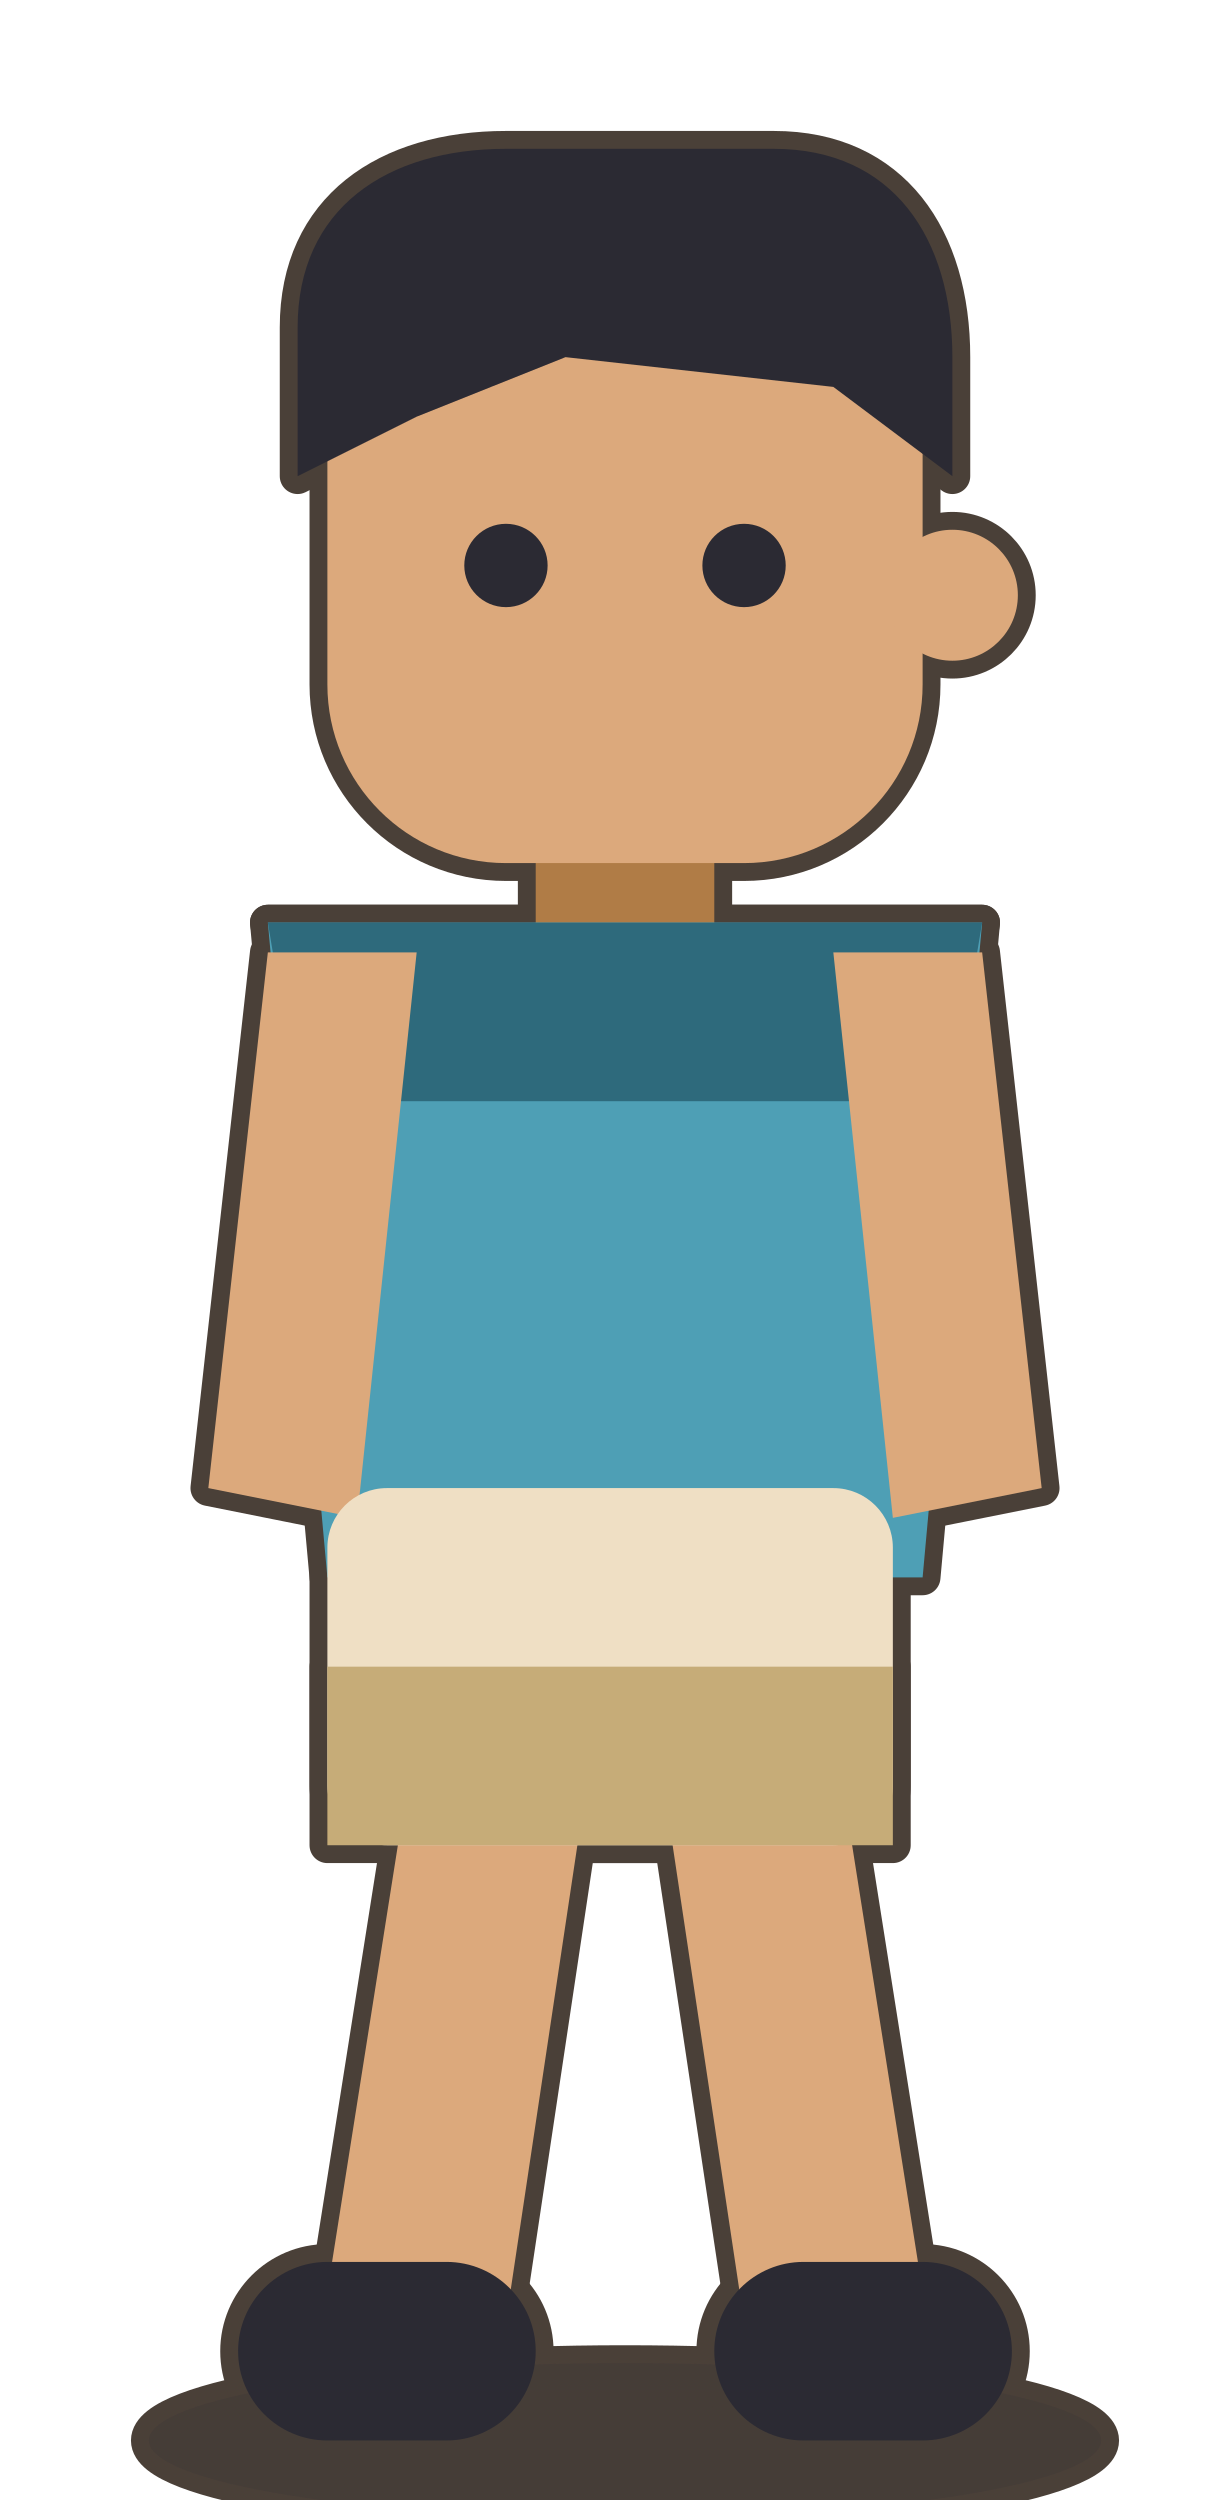
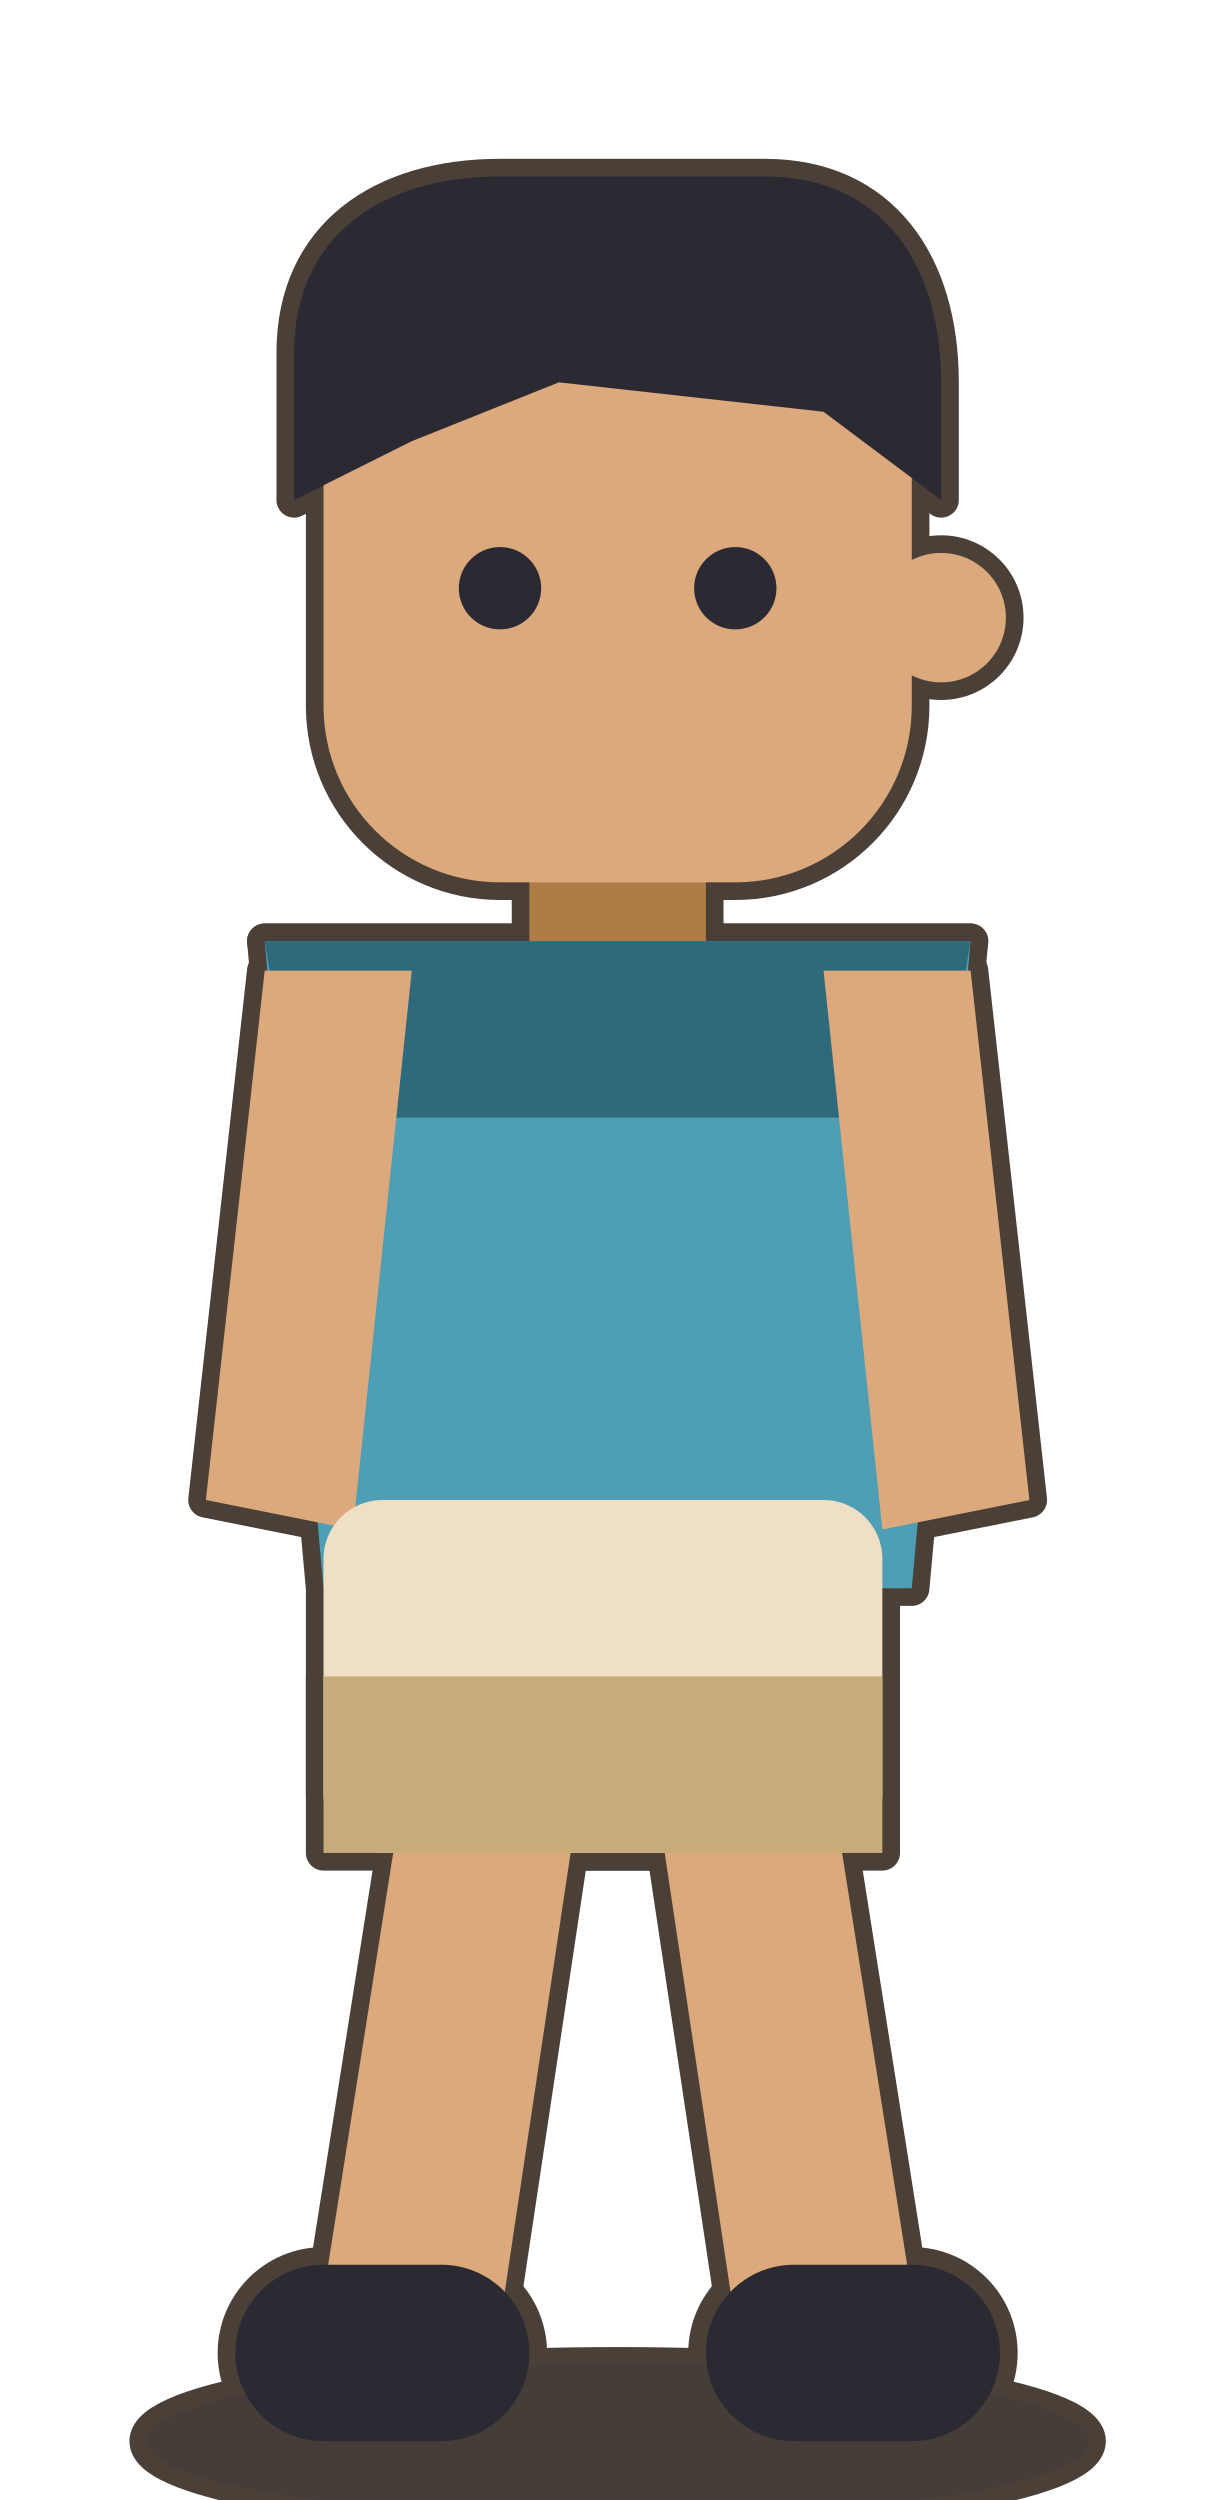
- <svg xmlns="http://www.w3.org/2000/svg" width="123" height="252" viewBox="1 0 41 84">
+ <svg xmlns="http://www.w3.org/2000/svg" width="123" height="255" viewBox="1 -1 41 85">
  <g id="paperscrape-outline" fill="#4a4038" stroke="#4a4038" stroke-width="1.2" stroke-linejoin="round" stroke-linecap="round">
    <ellipse cx="22" cy="82" rx="16" ry="2.6" />
    <polygon points="15,58 21,58 18,78 12,77" />
    <polygon points="23,58 29,58 32,77 26,78" />
    <rect x="9" y="76" width="10" height="6" rx="3" />
    <rect x="25" y="76" width="10" height="6" rx="3" />
    <g transform="translate(0 1) scale(1 1)">
      <rect x="19" y="26" width="6" height="5" />
      <polygon points="10,30 34,30 32,52 12,52" />
      <polygon points="10,30 34,30 33,36 11,36" />
      <polygon points="10,31 15,31 13,50 8,49" />
      <polygon points="29,31 34,31 36,49 31,50" />
      <rect x="12" y="49" width="19" height="12" rx="2" />
      <rect x="12" y="55" width="19" height="6" />
      <rect x="12" y="6" width="20" height="22" rx="6" />
      <circle cx="33" cy="19" r="2.2" />
      <path d="M11 15 L11 10 C11 6 14 4 18 4 L27 4 C31 4 33 7 33 11 L33 15 L29 12 L20 11 L15 13 Z" />
      <circle cx="18" cy="18" r="1.4" />
      <circle cx="26" cy="18" r="1.4" />
    </g>
  </g>
  <ellipse cx="22" cy="82" rx="16" ry="2.6" fill="#2B2A33" opacity="0.16" />
  <polygon points="15,58 21,58 18,78 12,77" fill="#DCA97C" />
  <polygon points="23,58 29,58 32,77 26,78" fill="#DCA97C" />
  <rect x="9" y="76" width="10" height="6" rx="3" fill="#2B2A33" />
  <rect x="25" y="76" width="10" height="6" rx="3" fill="#2B2A33" />
  <g transform="translate(0 1) scale(1 1)">
    <rect x="19" y="26" width="6" height="5" fill="#B07C46" />
    <polygon points="10,30 34,30 32,52 12,52" fill="#4E9FB5" />
    <polygon points="10,30 34,30 33,36 11,36" fill="#2E6A7C" />
    <polygon points="10,31 15,31 13,50 8,49" fill="#DCA97C" />
    <polygon points="29,31 34,31 36,49 31,50" fill="#DCA97C" />
    <rect x="12" y="49" width="19" height="12" rx="2" fill="#EFDFC4" />
    <rect x="12" y="55" width="19" height="6" fill="#C6AC78" />
    <rect x="12" y="6" width="20" height="22" rx="6" fill="#DCA97C" />
    <circle cx="33" cy="19" r="2.2" fill="#DCA97C" />
    <path d="M11 15 L11 10 C11 6 14 4 18 4 L27 4 C31 4 33 7 33 11 L33 15 L29 12 L20 11 L15 13 Z" fill="#2B2A33" />
    <circle cx="18" cy="18" r="1.4" fill="#2B2A33" />
    <circle cx="26" cy="18" r="1.4" fill="#2B2A33" />
  </g>
</svg>
